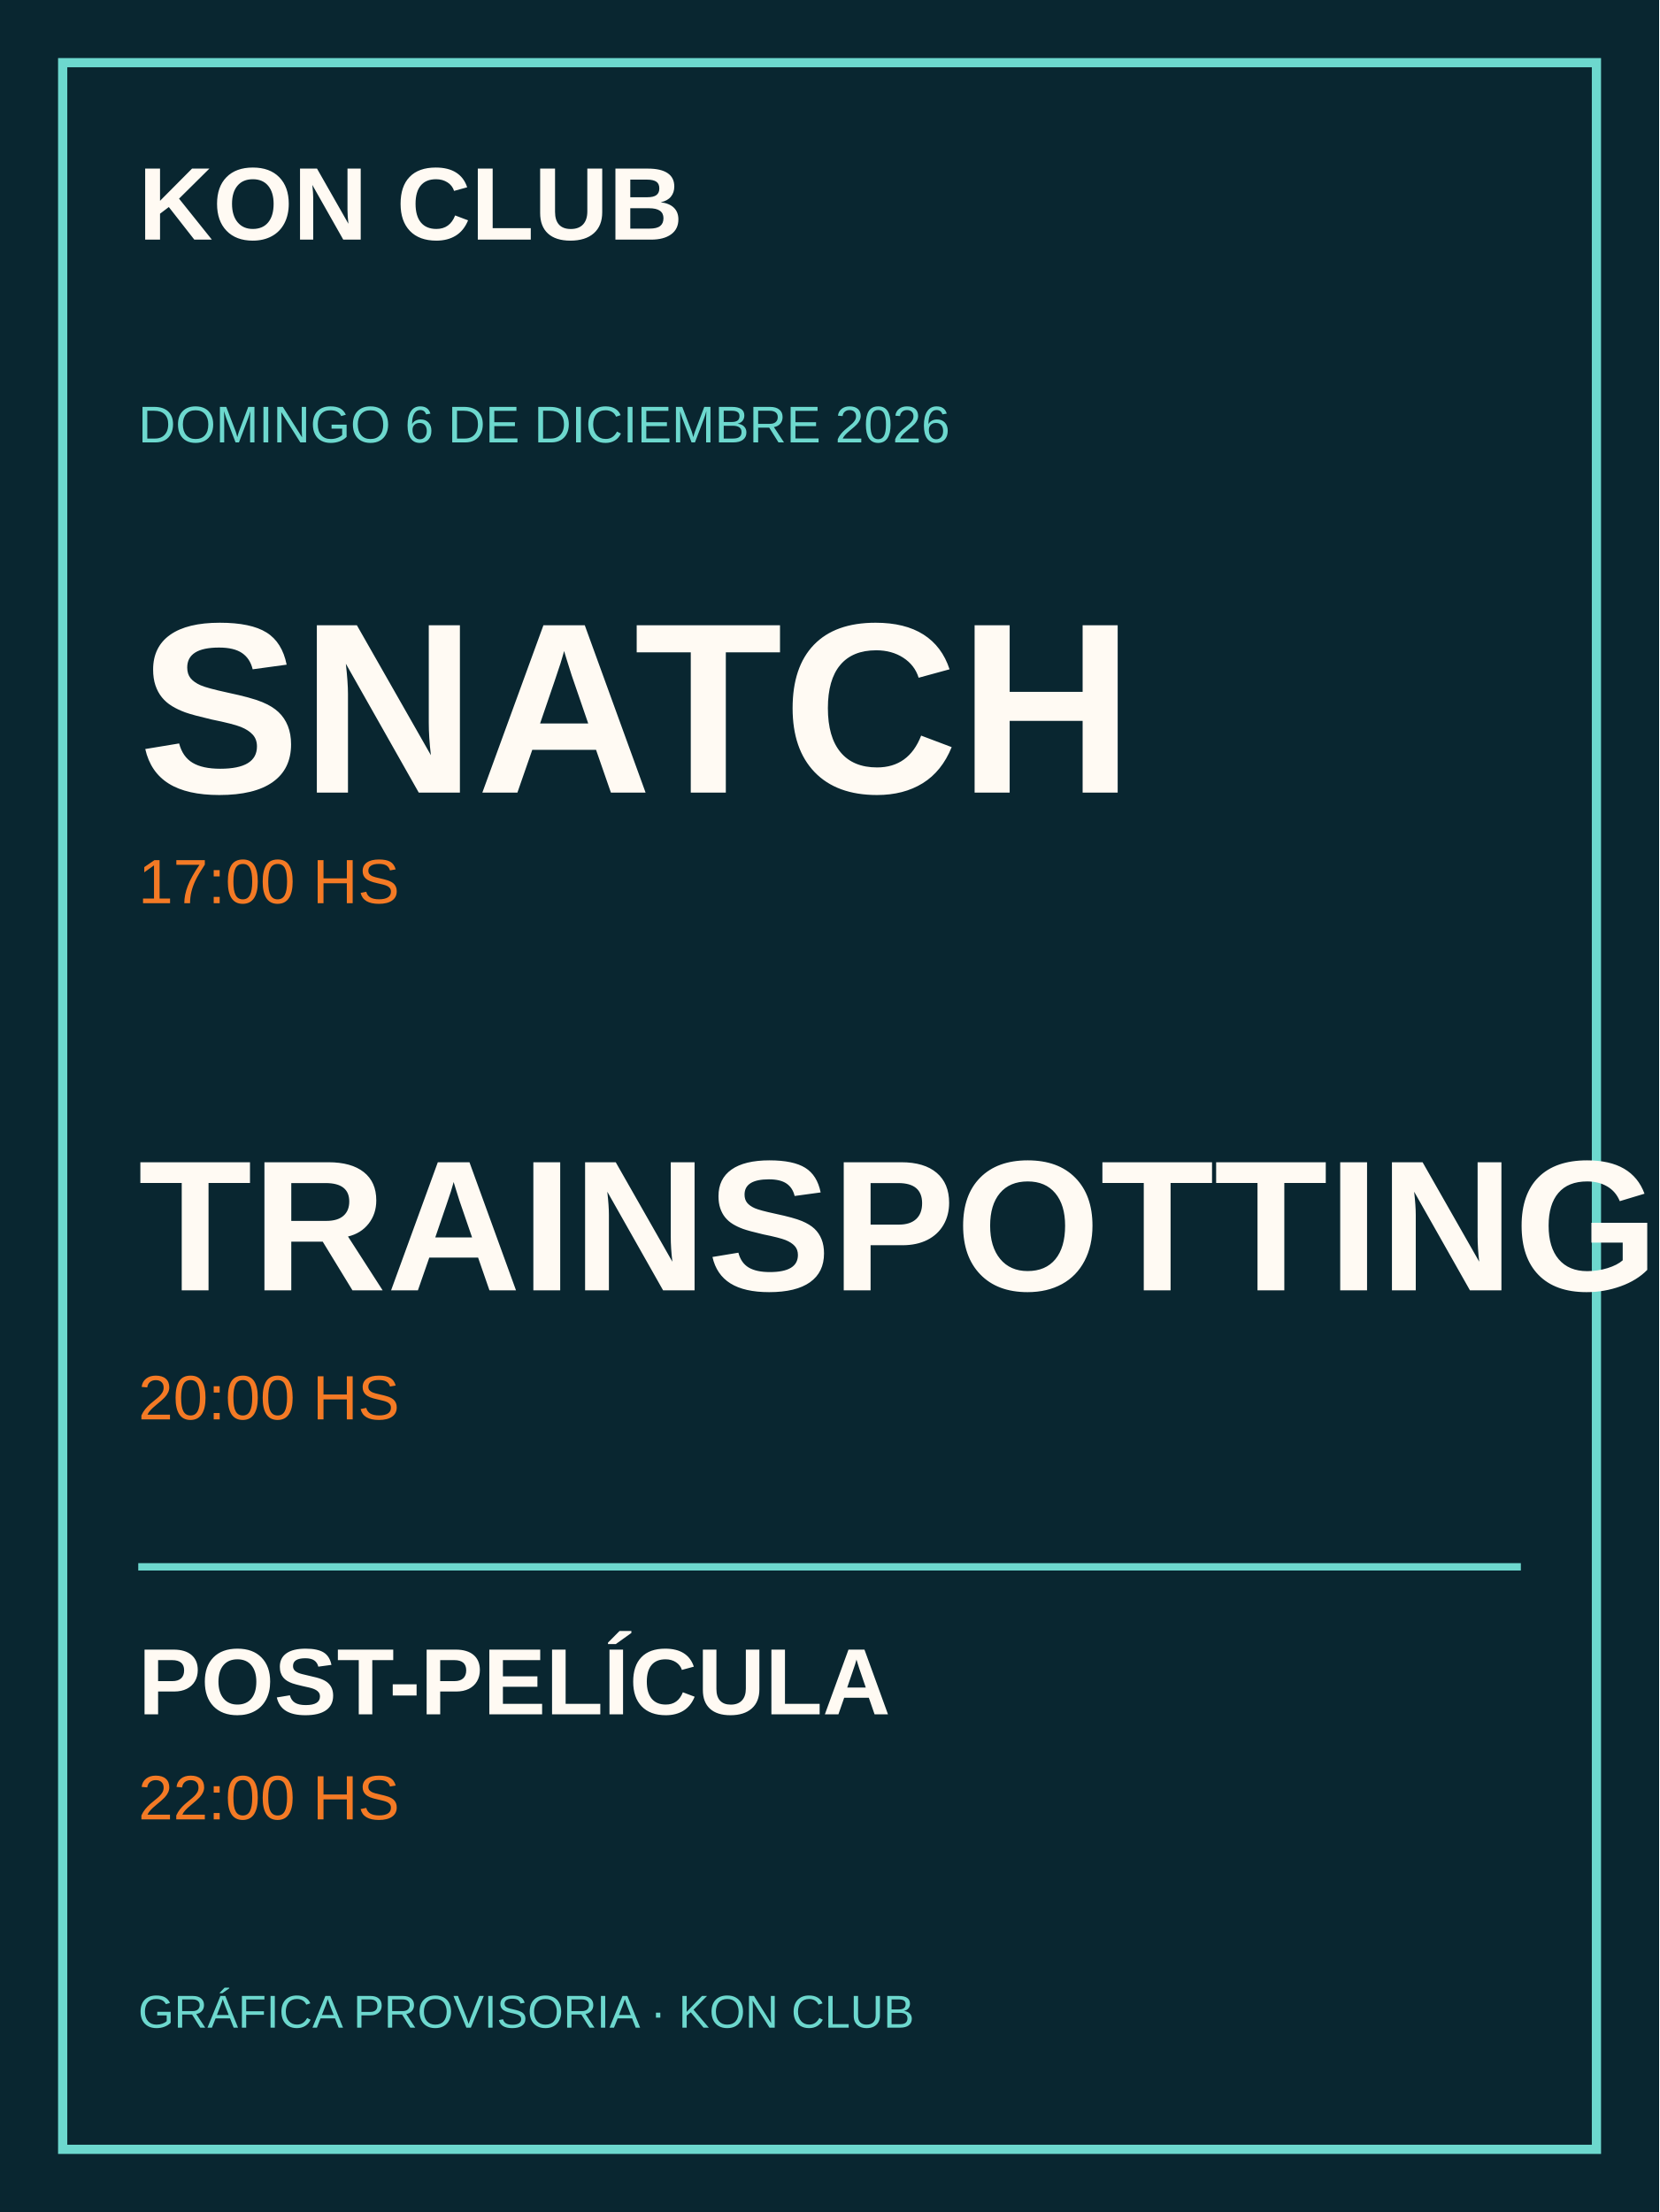
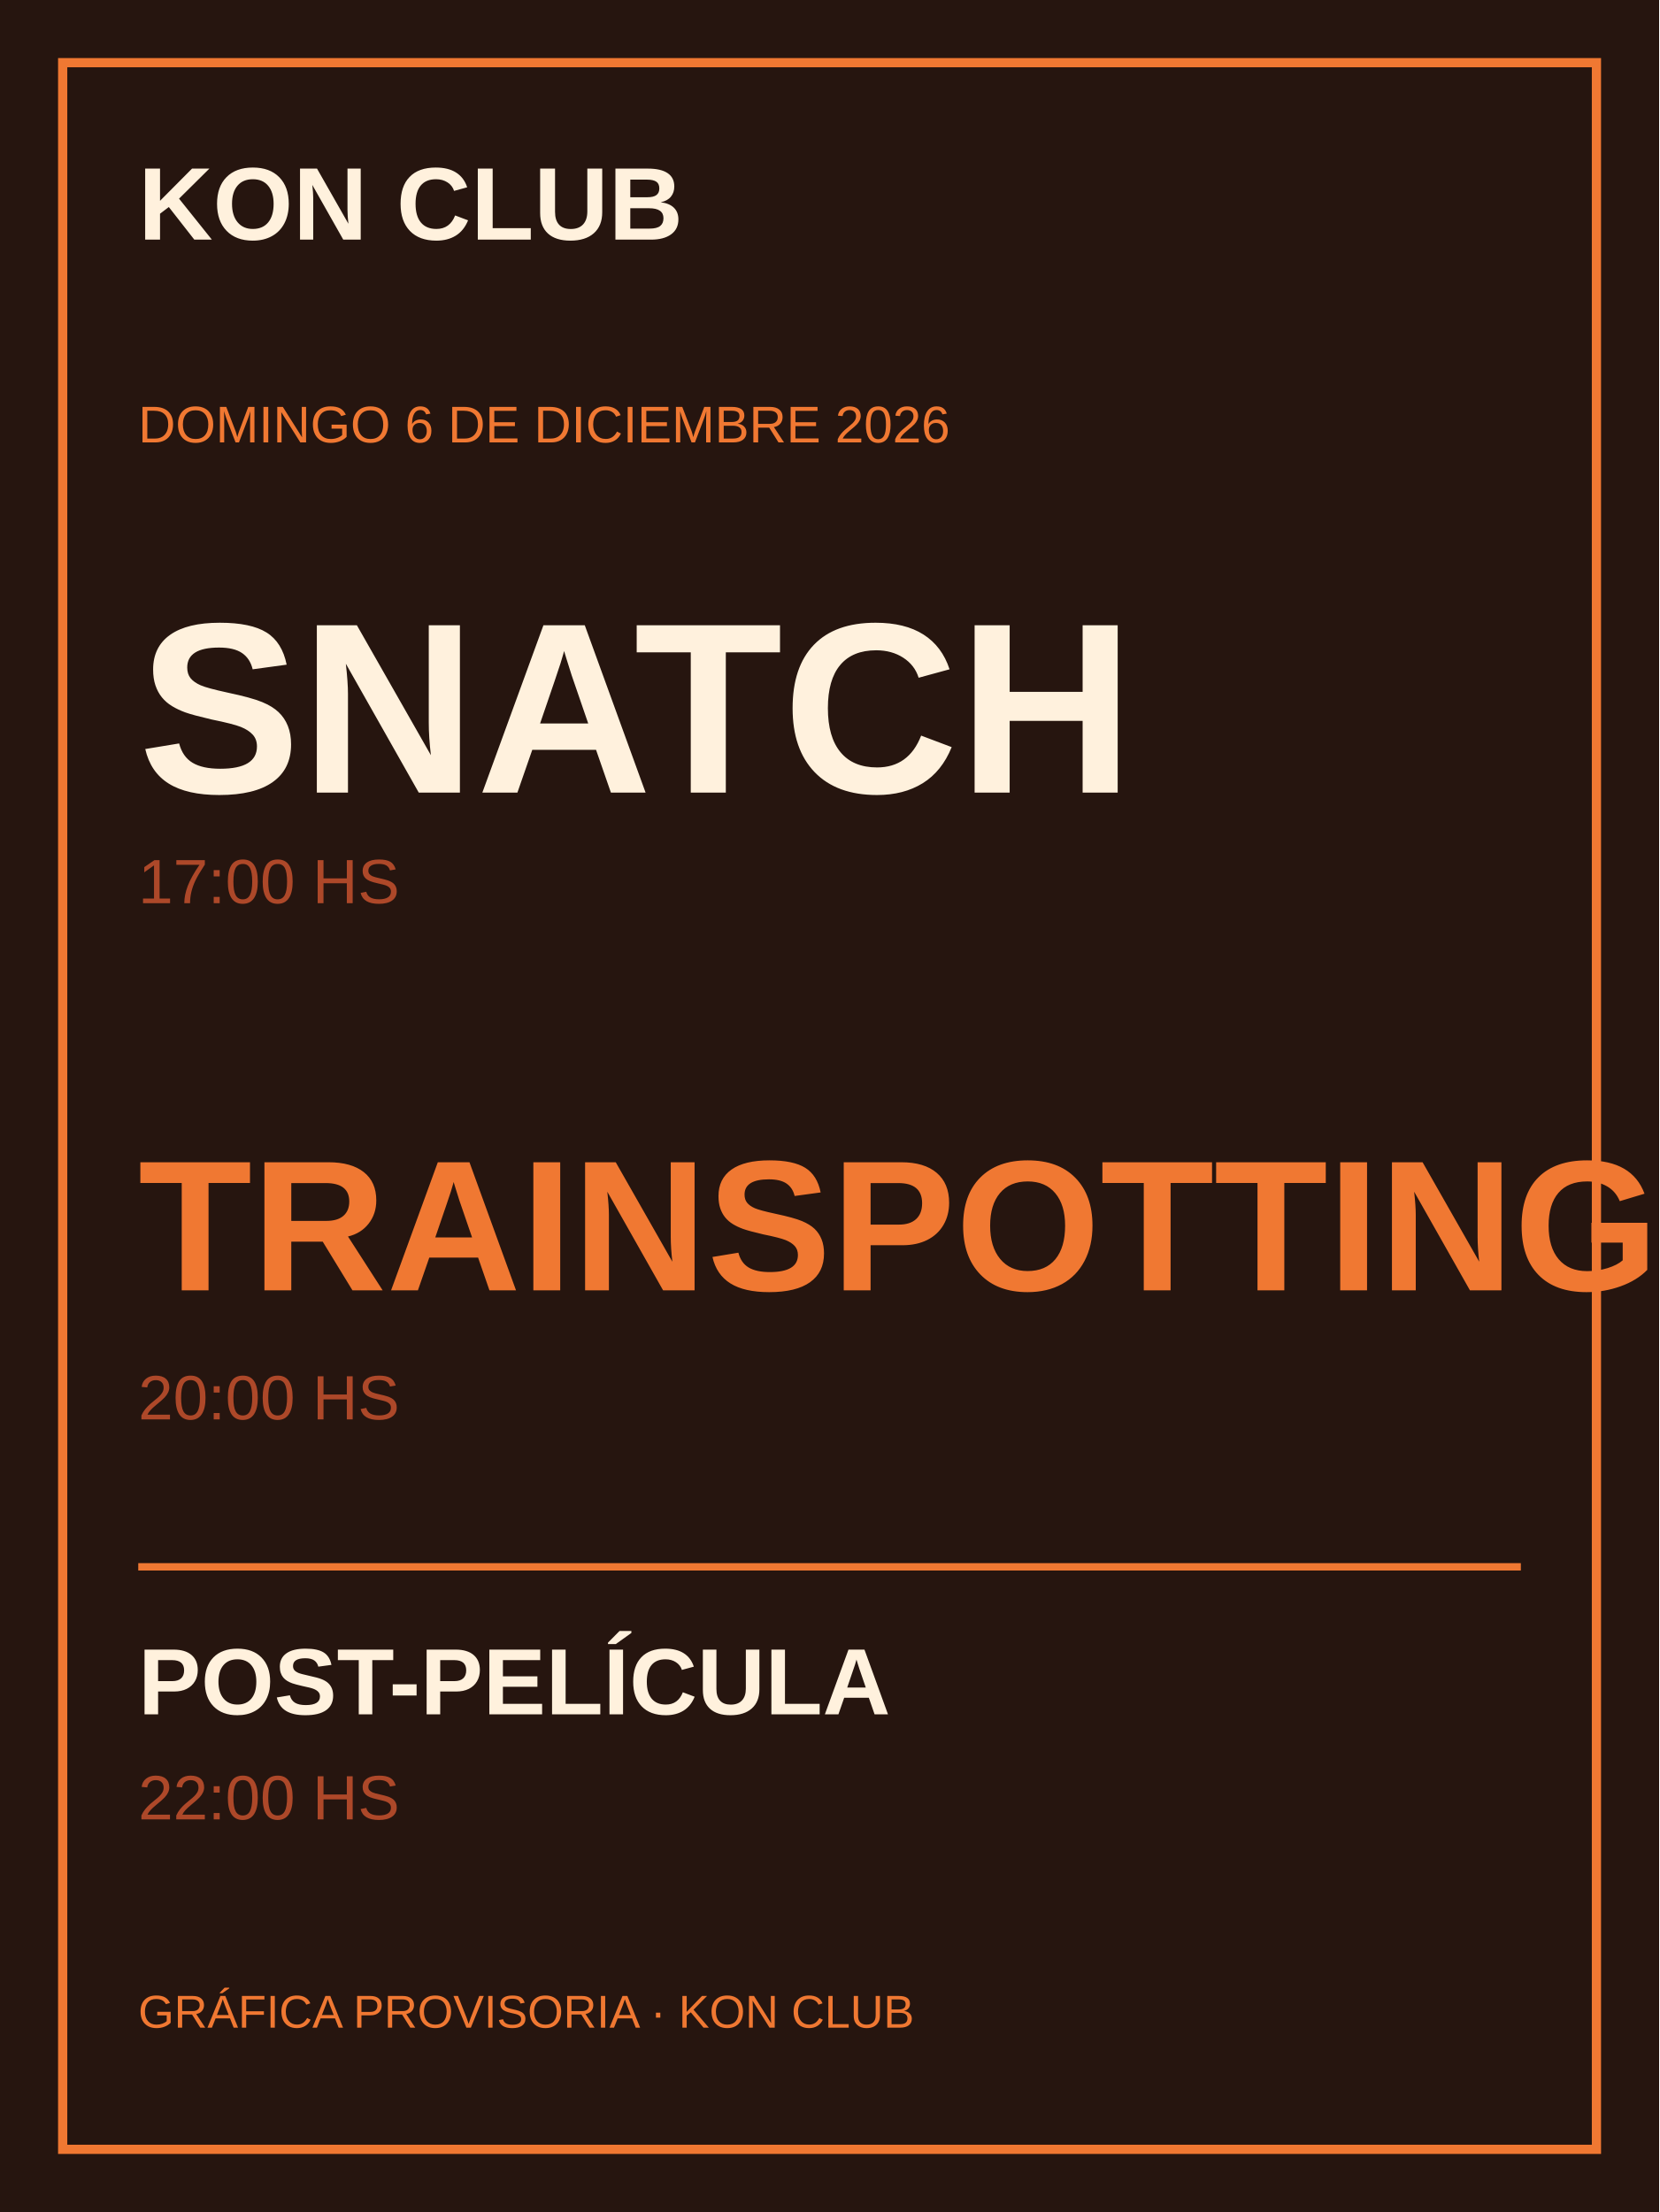
<svg xmlns="http://www.w3.org/2000/svg" viewBox="0 0 900 1200">
-   <rect width="900" height="1200" fill="#092630" />
-   <rect x="34" y="34" width="832" height="1132" fill="none" stroke="#6dd8ce" stroke-width="5" />
-   <text x="75" y="130" font-family="Arial,sans-serif" font-size="56" font-weight="900" fill="#fffaf3">KON CLUB</text>
-   <text x="75" y="240" font-family="Arial,sans-serif" font-size="28" fill="#6dd8ce">DOMINGO 6 DE DICIEMBRE 2026</text>
-   <text x="75" y="430" font-family="Arial,sans-serif" font-size="132" font-weight="900" fill="#fffaf3">SNATCH</text>
-   <text x="75" y="490" font-family="Arial,sans-serif" font-size="34" fill="#f47a25">17:00 HS</text>
-   <text x="75" y="700" font-family="Arial,sans-serif" font-size="101" font-weight="900" fill="#fffaf3">TRAINSPOTTING</text>
-   <text x="75" y="770" font-family="Arial,sans-serif" font-size="34" fill="#f47a25">20:00 HS</text>
-   <path d="M75 850 H825" stroke="#6dd8ce" stroke-width="4" />
-   <text x="75" y="930" font-family="Arial,sans-serif" font-size="51" font-weight="900" fill="#fffaf3">POST-PELÍCULA</text>
-   <text x="75" y="987" font-family="Arial,sans-serif" font-size="34" fill="#f47a25">22:00 HS</text>
-   <text x="75" y="1100" font-family="Arial,sans-serif" font-size="25" fill="#6dd8ce">GRÁFICA PROVISORIA · KON CLUB</text>
+   <rect width="900" height="1200" fill="#26150f" />
+   <rect x="34" y="34" width="832" height="1132" fill="none" stroke="#f07832" stroke-width="5" />
+   <text x="75" y="130" font-family="Arial,sans-serif" font-size="56" font-weight="900" fill="#fff1dd">KON CLUB</text>
+   <text x="75" y="240" font-family="Arial,sans-serif" font-size="28" fill="#f07832">DOMINGO 6 DE DICIEMBRE 2026</text>
+   <text x="75" y="430" font-family="Arial,sans-serif" font-size="132" font-weight="900" fill="#fff1dd">SNATCH</text>
+   <text x="75" y="490" font-family="Arial,sans-serif" font-size="34" fill="#ad4829">17:00 HS</text>
+   <text x="75" y="700" font-family="Arial,sans-serif" font-size="101" font-weight="900" fill="#f07832">TRAINSPOTTING</text>
+   <text x="75" y="770" font-family="Arial,sans-serif" font-size="34" fill="#ad4829">20:00 HS</text>
+   <path d="M75 850 H825" stroke="#f07832" stroke-width="4" />
+   <text x="75" y="930" font-family="Arial,sans-serif" font-size="51" font-weight="900" fill="#fff1dd">POST-PELÍCULA</text>
+   <text x="75" y="987" font-family="Arial,sans-serif" font-size="34" fill="#ad4829">22:00 HS</text>
+   <text x="75" y="1100" font-family="Arial,sans-serif" font-size="25" fill="#f07832">GRÁFICA PROVISORIA · KON CLUB</text>
</svg>
